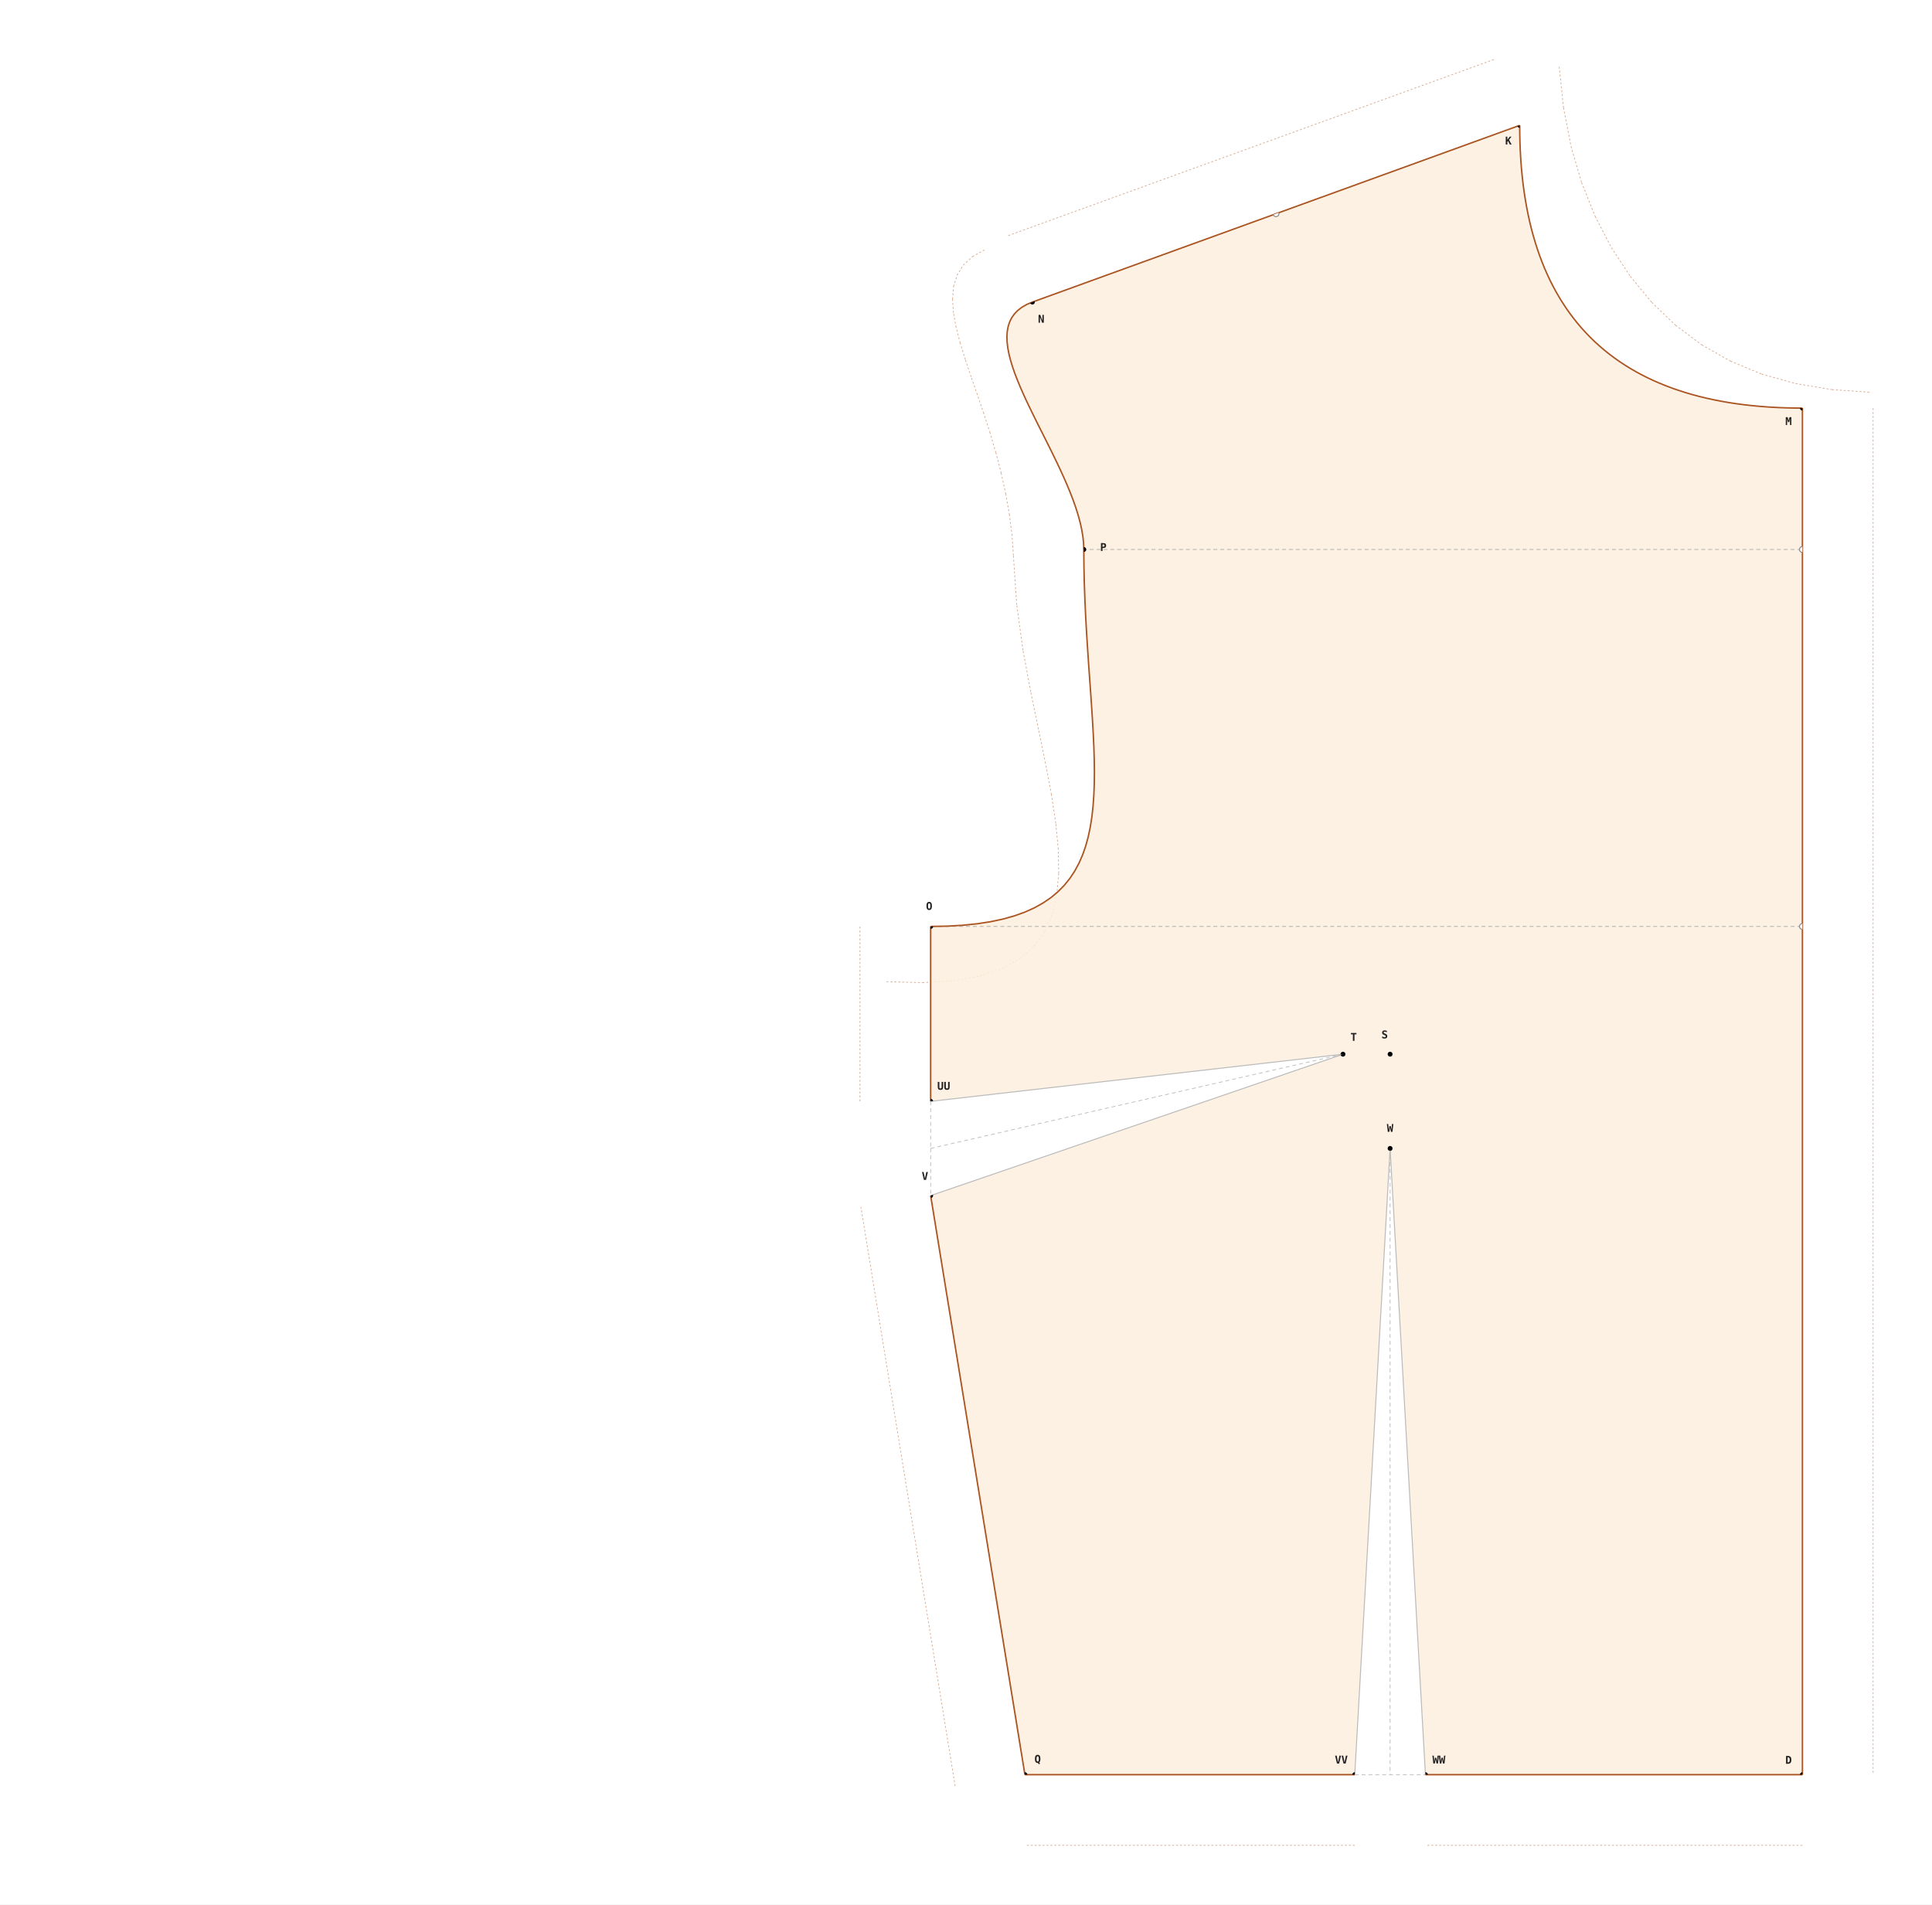
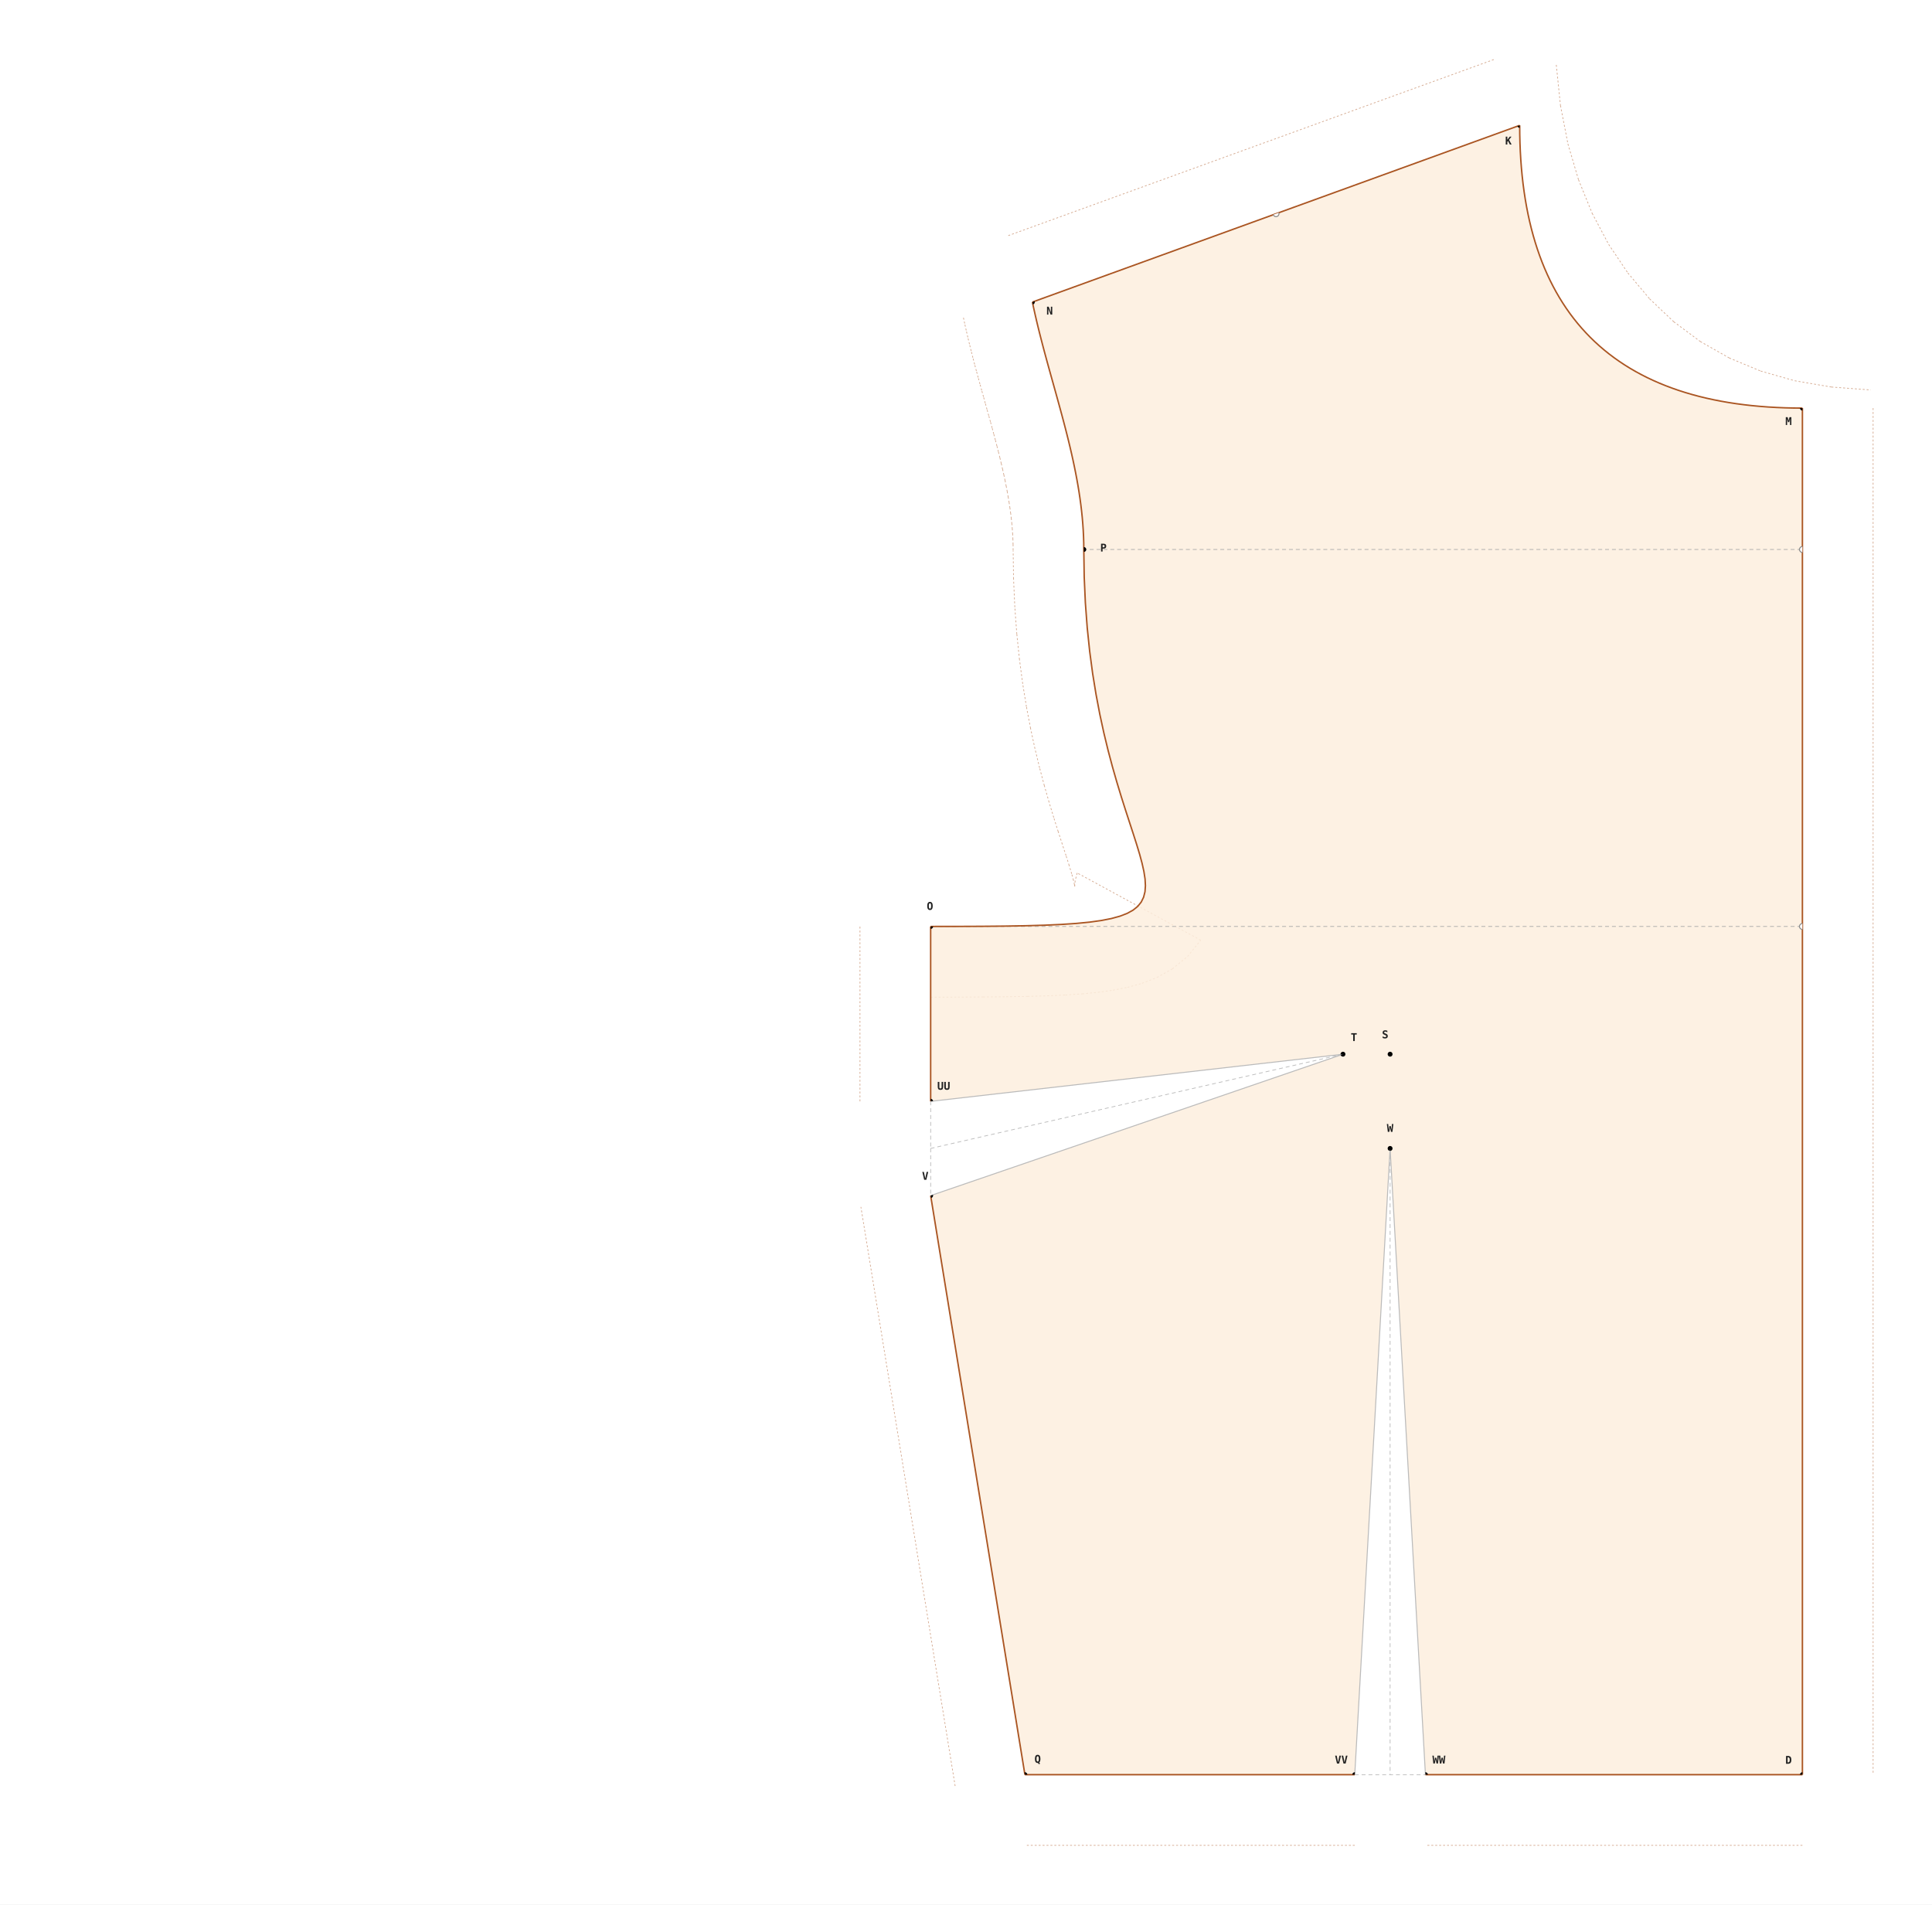
<svg xmlns="http://www.w3.org/2000/svg" width="1968" height="1940" viewBox="0 0 1968 1940">
  <rect width="100%" height="100%" fill="white" />
  <defs>
    <clipPath id="bodice-clip">
-       <path d="M 1836.00,415.69 L 1836.00,1807.69 L 1452.00,1807.69 L 1416.00,1169.84 L 1380.00,1807.69 L 1044.00,1807.69 L 948.00,1217.84 L 1368.00,1073.84 L 948.00,1121.84 L 948.00,943.69 L 964.95,943.38 L 980.76,942.47 L 995.45,940.96 L 1009.08,938.85 L 1021.67,936.17 L 1033.27,932.91 L 1043.91,929.09 L 1053.63,924.72 L 1062.47,919.79 L 1070.47,914.33 L 1077.66,908.33 L 1084.07,901.82 L 1089.76,894.79 L 1094.75,887.26 L 1099.09,879.23 L 1102.81,870.71 L 1105.94,861.71 L 1108.53,852.24 L 1110.62,842.31 L 1112.24,831.92 L 1113.43,821.09 L 1114.22,809.83 L 1114.66,798.13 L 1114.78,786.02 L 1114.62,773.49 L 1114.21,760.56 L 1113.61,747.24 L 1112.83,733.53 L 1111.92,719.44 L 1110.93,704.98 L 1109.87,690.17 L 1108.80,675.00 L 1107.76,659.49 L 1106.76,643.64 L 1105.87,627.47 L 1105.11,610.98 L 1104.52,594.18 L 1104.14,577.08 L 1104.00,559.69 L 1103.74,552.99 L 1103.00,546.11 L 1101.80,539.05 L 1100.18,531.85 L 1098.17,524.50 L 1095.82,517.04 L 1093.15,509.46 L 1090.20,501.80 L 1087.01,494.07 L 1083.61,486.28 L 1080.03,478.45 L 1076.32,470.59 L 1072.50,462.72 L 1068.61,454.86 L 1064.69,447.03 L 1060.77,439.23 L 1056.89,431.49 L 1053.08,423.82 L 1049.37,416.24 L 1045.81,408.76 L 1042.42,401.40 L 1039.24,394.17 L 1036.32,387.10 L 1033.67,380.20 L 1031.34,373.47 L 1029.36,366.95 L 1027.77,360.65 L 1026.60,354.58 L 1025.89,348.75 L 1025.67,343.19 L 1025.98,337.91 L 1026.85,332.93 L 1028.31,328.26 L 1030.41,323.91 L 1033.18,319.91 L 1036.65,316.28 L 1040.86,313.02 L 1045.84,310.15 L 1051.63,307.69 L 1548.00,127.69 Q 1548.00,415.69 1836.00,415.69 Z" />
+       <path d="M 1836.00,415.69 L 1836.00,1807.69 L 1452.00,1807.69 L 1416.00,1169.84 L 1380.00,1807.69 L 1044.00,1807.69 L 948.00,1217.84 L 1368.00,1073.84 L 948.00,1121.84 L 948.00,943.69 L 975.54,943.66 L 1000.84,943.55 L 1023.98,943.33 L 1045.03,942.96 L 1064.08,942.41 L 1081.21,941.63 L 1096.50,940.60 L 1110.04,939.27 L 1121.90,937.62 L 1132.17,935.60 L 1140.93,933.19 L 1148.26,930.34 L 1154.24,927.03 L 1158.95,923.21 L 1162.48,918.84 L 1164.90,913.90 L 1166.31,908.36 L 1166.77,902.16 L 1166.38,895.28 L 1165.21,887.68 L 1163.34,879.33 L 1160.87,870.19 L 1157.86,860.23 L 1154.40,849.40 L 1150.57,837.68 L 1146.45,825.03 L 1142.13,811.42 L 1137.69,796.80 L 1133.20,781.14 L 1128.75,764.41 L 1124.43,746.57 L 1120.31,727.59 L 1116.47,707.42 L 1113.00,686.05 L 1109.98,663.42 L 1107.49,639.50 L 1105.60,614.27 L 1104.41,587.67 L 1104.00,559.69 L 1103.93,553.09 L 1103.73,546.52 L 1103.40,539.95 L 1102.95,533.40 L 1102.39,526.85 L 1101.71,520.32 L 1100.93,513.81 L 1100.04,507.30 L 1099.07,500.80 L 1098.00,494.31 L 1096.84,487.83 L 1095.61,481.35 L 1094.30,474.89 L 1092.93,468.43 L 1091.49,461.98 L 1089.99,455.53 L 1088.44,449.09 L 1086.84,442.66 L 1085.20,436.23 L 1083.52,429.80 L 1081.81,423.38 L 1080.07,416.96 L 1078.31,410.54 L 1076.54,404.12 L 1074.76,397.70 L 1072.97,391.29 L 1071.18,384.87 L 1069.39,378.46 L 1067.62,372.04 L 1065.86,365.62 L 1064.12,359.20 L 1062.41,352.78 L 1060.74,346.35 L 1059.09,339.92 L 1057.49,333.48 L 1055.94,327.04 L 1054.45,320.60 L 1053.01,314.15 L 1051.63,307.69 L 1548.00,127.69 Q 1548.00,415.69 1836.00,415.69 Z" />
    </clipPath>
  </defs>
-   <path d="M 1908.00,415.69 L 1908.00,1807.69 M 1836.00,1879.69 L 1452.00,1879.69 M 1380.00,1879.69 L 1044.00,1879.69 M 972.94,1819.25 L 876.94,1229.41 M 876.00,1121.84 L 876.00,943.69 M 903.06,999.94 L 939.60,1000.92 M 939.60,1000.92 L 971.20,998.96 M 971.20,998.96 L 998.10,994.16 M 998.10,994.16 L 1020.56,986.64 M 1020.56,986.64 L 1038.87,976.50 M 1038.87,976.50 L 1053.32,963.83 M 1053.32,963.83 L 1064.20,948.74 M 1064.20,948.74 L 1071.82,931.29 M 1071.82,931.29 L 1076.48,911.53 M 1076.48,911.53 L 1078.44,889.49 M 1078.44,889.49 L 1078.01,865.17 M 1078.01,865.17 L 1075.44,838.50 M 1075.44,838.50 L 1071.01,809.38 M 1071.01,809.38 L 1065.01,777.59 M 1065.01,777.59 L 1057.80,742.80 M 1057.80,742.80 L 1049.89,704.58 M 1049.89,704.58 L 1042.09,662.43 M 1042.09,662.43 L 1035.66,616.03 M 1035.66,616.03 L 1032.26,565.75 M 1032.26,565.75 L 1030.95,545.62 M 1030.95,545.62 L 1028.27,524.62 M 1028.27,524.62 L 1024.52,503.29 M 1024.52,503.29 L 1019.87,482.06 M 1019.87,482.06 L 1014.46,461.19 M 1014.46,461.19 L 1008.47,440.87 M 1008.47,440.87 L 1002.10,421.16 M 1002.10,421.16 L 995.58,402.12 M 995.58,402.12 L 989.20,383.78 M 989.20,383.78 L 983.26,366.21 M 983.26,366.21 L 978.07,349.44 M 978.07,349.44 L 973.95,333.55 M 973.95,333.55 L 971.24,318.61 M 971.24,318.61 L 970.26,304.72 M 970.26,304.72 L 971.36,291.96 M 971.36,291.96 L 974.87,280.42 M 974.87,280.42 L 981.15,270.21 M 981.15,270.21 L 990.57,261.42 M 990.57,261.42 L 1003.51,254.13 M 1027.08,240.00 L 1523.45,60.00 M 1588.27,68.00 L 1592.64,109.74 M 1592.64,109.74 L 1600.27,149.04 M 1600.27,149.04 L 1611.06,185.92 M 1611.06,185.92 L 1624.85,220.38 M 1624.85,220.38 L 1641.46,252.32 M 1641.46,252.32 L 1660.73,281.59 M 1660.73,281.59 L 1682.52,307.98 M 1682.52,307.98 L 1706.77,331.27 M 1706.77,331.27 L 1733.49,351.28 M 1733.49,351.28 L 1762.72,367.88 M 1762.72,367.88 L 1794.53,381.02 M 1794.53,381.02 L 1829.00,390.67 M 1829.00,390.67 L 1866.20,396.86 M 1866.20,396.86 L 1906.19,399.65" fill="none" stroke="#aa5522" stroke-width="0.75" stroke-dasharray="2 2" opacity="0.5" />
-   <path d="M 1836.00,415.69 L 1836.00,1807.69 L 1452.00,1807.69 L 1416.00,1169.84 L 1380.00,1807.69 L 1044.00,1807.69 L 948.00,1217.84 L 1368.00,1073.84 L 948.00,1121.84 L 948.00,943.69 L 964.95,943.38 L 980.76,942.47 L 995.45,940.96 L 1009.08,938.85 L 1021.67,936.17 L 1033.27,932.91 L 1043.91,929.09 L 1053.63,924.72 L 1062.47,919.79 L 1070.47,914.33 L 1077.66,908.33 L 1084.07,901.82 L 1089.76,894.79 L 1094.75,887.26 L 1099.09,879.23 L 1102.81,870.71 L 1105.94,861.71 L 1108.53,852.24 L 1110.62,842.31 L 1112.24,831.92 L 1113.43,821.09 L 1114.22,809.83 L 1114.66,798.13 L 1114.78,786.02 L 1114.62,773.49 L 1114.21,760.56 L 1113.61,747.24 L 1112.83,733.53 L 1111.92,719.44 L 1110.93,704.98 L 1109.87,690.17 L 1108.80,675.00 L 1107.76,659.49 L 1106.76,643.64 L 1105.87,627.47 L 1105.11,610.98 L 1104.52,594.18 L 1104.14,577.08 L 1104.00,559.69 L 1103.74,552.99 L 1103.00,546.11 L 1101.80,539.05 L 1100.18,531.85 L 1098.17,524.50 L 1095.82,517.04 L 1093.15,509.46 L 1090.20,501.80 L 1087.01,494.07 L 1083.61,486.28 L 1080.03,478.45 L 1076.32,470.59 L 1072.50,462.72 L 1068.61,454.86 L 1064.69,447.03 L 1060.77,439.23 L 1056.89,431.49 L 1053.08,423.82 L 1049.37,416.24 L 1045.81,408.76 L 1042.42,401.40 L 1039.24,394.17 L 1036.32,387.10 L 1033.67,380.20 L 1031.34,373.47 L 1029.36,366.95 L 1027.77,360.65 L 1026.60,354.58 L 1025.89,348.75 L 1025.67,343.19 L 1025.98,337.91 L 1026.85,332.93 L 1028.31,328.26 L 1030.41,323.91 L 1033.18,319.91 L 1036.65,316.28 L 1040.86,313.02 L 1045.84,310.15 L 1051.63,307.69 L 1548.00,127.69 Q 1548.00,415.69 1836.00,415.69 Z" fill="#fdeede" stroke="none" opacity="0.85" />
+   <path d="M 1908.00,415.69 L 1908.00,1807.69 M 1836.00,1879.69 L 1452.00,1879.69 M 1380.00,1879.69 L 1044.00,1879.69 M 972.94,1819.25 L 876.94,1229.41 M 876.00,1121.84 L 876.00,943.69 M 948.07,1015.69 L 975.73,1015.66 M 975.73,1015.66 L 1001.33,1015.55 M 1001.33,1015.55 L 1024.94,1015.33 M 1024.94,1015.33 L 1046.69,1014.94 M 1046.69,1014.94 L 1066.73,1014.36 M 1066.73,1014.36 L 1085.22,1013.52 M 1085.22,1013.52 L 1102.37,1012.36 M 1102.37,1012.36 L 1118.42,1010.78 M 1118.42,1010.78 L 1133.67,1008.65 M 1133.67,1008.65 L 1148.49,1005.73 M 1148.49,1005.73 L 1163.31,1001.62 M 1163.31,1001.62 L 1178.52,995.68 M 1178.52,995.68 L 1194.21,986.91 M 1194.21,986.91 L 1209.68,974.30 M 1209.68,974.30 L 1223.11,957.67 M 1223.11,957.67 L 1097.27,889.21 M 1097.27,889.21 L 1095.20,897.04 M 1095.20,897.04 L 1094.77,901.77 M 1094.77,901.77 L 1094.80,903.01 M 1094.80,903.01 L 1094.48,901.15 M 1094.48,901.15 L 1093.47,896.69 M 1093.47,896.69 L 1091.67,890.07 M 1091.67,890.07 L 1089.11,881.63 M 1089.11,881.63 L 1085.89,871.55 M 1085.89,871.55 L 1082.11,860.00 M 1082.11,860.00 L 1077.90,847.05 M 1077.90,847.05 L 1073.37,832.76 M 1073.37,832.76 L 1068.63,817.17 M 1068.63,817.17 L 1063.79,800.28 M 1063.79,800.28 L 1058.97,782.12 M 1058.97,782.12 L 1054.25,762.67 M 1054.25,762.67 L 1049.75,741.93 M 1049.75,741.93 L 1045.56,719.90 M 1045.56,719.90 L 1041.77,696.56 M 1041.77,696.56 L 1038.48,671.89 M 1038.48,671.89 L 1035.77,645.89 M 1035.77,645.89 L 1033.73,618.53 M 1033.73,618.53 L 1032.45,589.79 M 1032.45,589.79 L 1032.01,560.75 M 1032.00,560.43 L 1031.95,554.56 M 1031.95,554.56 L 1031.79,549.40 M 1031.79,549.40 L 1031.53,544.21 M 1031.53,544.21 L 1031.17,538.96 M 1031.17,538.96 L 1030.71,533.67 M 1030.71,533.67 L 1030.16,528.33 M 1030.16,528.33 L 1029.51,522.94 M 1029.51,522.94 L 1028.77,517.50 M 1028.77,517.50 L 1027.94,512.01 M 1027.94,512.01 L 1027.03,506.47 M 1027.03,506.47 L 1026.03,500.88 M 1026.03,500.88 L 1024.96,495.23 M 1024.96,495.23 L 1023.81,489.53 M 1023.81,489.53 L 1022.58,483.78 M 1022.58,483.78 L 1021.28,477.97 M 1021.28,477.97 L 1019.92,472.12 M 1019.92,472.12 L 1018.50,466.20 M 1018.50,466.20 L 1017.02,460.24 M 1017.02,460.24 L 1015.48,454.23 M 1015.48,454.23 L 1013.90,448.16 M 1013.90,448.16 L 1012.27,442.04 M 1012.27,442.04 L 1010.60,435.86 M 1010.60,435.86 L 1008.89,429.64 M 1008.89,429.64 L 1007.16,423.36 M 1007.16,423.36 L 1005.39,417.02 M 1005.39,417.02 L 1003.61,410.63 M 1003.61,410.63 L 1001.82,404.19 M 1001.82,404.19 L 1000.01,397.69 M 1000.01,397.69 L 998.20,391.14 M 998.20,391.14 L 996.39,384.53 M 996.39,384.53 L 994.58,377.86 M 994.58,377.86 L 992.79,371.13 M 992.79,371.13 L 991.02,364.35 M 991.02,364.35 L 989.27,357.50 M 989.27,357.50 L 987.56,350.59 M 987.56,350.59 L 985.88,343.62 M 985.88,343.62 L 984.24,336.59 M 984.24,336.59 L 982.66,329.49 M 982.66,329.49 L 981.21,322.69 M 1027.08,240.00 L 1523.45,60.00 M 1585.29,66.09 L 1589.55,107.54 M 1589.55,107.54 L 1597.12,146.53 M 1597.12,146.53 L 1607.92,183.09 M 1607.92,183.09 L 1621.82,217.24 M 1621.82,217.24 L 1638.64,248.94 M 1638.64,248.94 L 1658.20,278.05 M 1658.20,278.05 L 1680.32,304.38 M 1680.32,304.38 L 1704.92,327.71 M 1704.92,327.71 L 1731.95,347.84 M 1731.95,347.84 L 1761.46,364.62 M 1761.46,364.62 L 1793.50,377.96 M 1793.50,377.96 L 1828.15,387.83 M 1828.15,387.83 L 1865.50,394.23 M 1865.50,394.23 L 1905.59,397.21" fill="none" stroke="#aa5522" stroke-width="0.75" stroke-dasharray="2 2" opacity="0.5" />
+   <path d="M 1836.00,415.69 L 1836.00,1807.69 L 1452.00,1807.69 L 1416.00,1169.84 L 1380.00,1807.69 L 1044.00,1807.69 L 948.00,1217.84 L 1368.00,1073.84 L 948.00,1121.84 L 948.00,943.69 L 975.54,943.66 L 1000.84,943.55 L 1023.98,943.33 L 1045.03,942.96 L 1064.08,942.41 L 1081.21,941.63 L 1096.50,940.60 L 1110.04,939.27 L 1121.90,937.62 L 1132.17,935.60 L 1140.93,933.19 L 1148.26,930.34 L 1154.24,927.03 L 1158.95,923.21 L 1162.48,918.84 L 1164.90,913.90 L 1166.31,908.36 L 1166.77,902.16 L 1166.38,895.28 L 1165.21,887.68 L 1163.34,879.33 L 1160.87,870.19 L 1157.86,860.23 L 1154.40,849.40 L 1150.57,837.68 L 1146.45,825.03 L 1142.13,811.42 L 1137.69,796.80 L 1133.20,781.14 L 1128.75,764.41 L 1124.43,746.57 L 1120.31,727.59 L 1116.47,707.42 L 1113.00,686.05 L 1109.98,663.42 L 1107.49,639.50 L 1105.60,614.27 L 1104.41,587.67 L 1104.00,559.69 L 1103.93,553.09 L 1103.73,546.52 L 1103.40,539.95 L 1102.95,533.40 L 1102.39,526.85 L 1101.71,520.32 L 1100.93,513.81 L 1100.04,507.30 L 1099.07,500.80 L 1098.00,494.31 L 1096.84,487.83 L 1095.61,481.35 L 1094.30,474.89 L 1092.93,468.43 L 1091.49,461.98 L 1089.99,455.53 L 1088.44,449.09 L 1086.84,442.66 L 1085.20,436.23 L 1083.52,429.80 L 1081.81,423.38 L 1080.07,416.96 L 1078.31,410.54 L 1076.54,404.12 L 1074.76,397.70 L 1072.97,391.29 L 1071.18,384.87 L 1069.39,378.46 L 1067.62,372.04 L 1065.86,365.62 L 1064.12,359.20 L 1062.41,352.78 L 1060.74,346.35 L 1059.09,339.92 L 1057.49,333.48 L 1055.94,327.04 L 1054.45,320.60 L 1053.01,314.15 L 1051.63,307.69 L 1548.00,127.69 Q 1548.00,415.69 1836.00,415.69 Z" fill="#fdeede" stroke="none" opacity="0.85" />
  <g clip-path="url(#bodice-clip)">
    <line x1="948.0" y1="175.7" x2="948.0" y2="1807.7" stroke="#aaa" stroke-width="0.75" stroke-dasharray="4 3" />
    <line x1="60.0" y1="559.7" x2="1836.0" y2="559.7" stroke="#aaa" stroke-width="0.75" stroke-dasharray="4 3" />
    <line x1="60.0" y1="943.7" x2="1836.0" y2="943.7" stroke="#aaa" stroke-width="0.75" stroke-dasharray="4 3" />
    <line x1="60.0" y1="1701.8" x2="804.0" y2="1701.8" stroke="#aaa" stroke-width="0.75" stroke-dasharray="4 3" />
  </g>
  <g>
    <line x1="948.0" y1="1121.8" x2="948.0" y2="1169.8" stroke="#bbb" stroke-width="0.75" stroke-dasharray="4 3" />
    <line x1="948.0" y1="1169.8" x2="948.0" y2="1217.8" stroke="#bbb" stroke-width="0.75" stroke-dasharray="4 3" />
    <line x1="948.0" y1="1169.8" x2="1368.0" y2="1073.8" stroke="#bbb" stroke-width="0.75" stroke-dasharray="4 3" />
    <line x1="1380.0" y1="1807.7" x2="1452.0" y2="1807.7" stroke="#bbb" stroke-width="0.75" stroke-dasharray="4 3" />
    <line x1="1416.0" y1="1169.8" x2="1416.0" y2="1807.7" stroke="#bbb" stroke-width="0.75" stroke-dasharray="4 3" />
  </g>
-   <path d="M 1836.00,415.69 L 1836.00,1807.69 M 1836.00,1807.69 L 1452.00,1807.69 M 1380.00,1807.69 L 1044.00,1807.69 M 1044.00,1807.69 L 948.00,1217.84 M 948.00,1121.84 L 948.00,943.69 M 948.00,943.69 L 964.95,943.38 L 980.76,942.47 L 995.45,940.96 L 1009.08,938.85 L 1021.67,936.17 L 1033.27,932.91 L 1043.91,929.09 L 1053.63,924.72 L 1062.47,919.79 L 1070.47,914.33 L 1077.66,908.33 L 1084.07,901.82 L 1089.76,894.79 L 1094.75,887.26 L 1099.09,879.23 L 1102.81,870.71 L 1105.94,861.71 L 1108.53,852.24 L 1110.62,842.31 L 1112.24,831.92 L 1113.43,821.09 L 1114.22,809.83 L 1114.66,798.13 L 1114.78,786.02 L 1114.62,773.49 L 1114.21,760.56 L 1113.61,747.24 L 1112.83,733.53 L 1111.92,719.44 L 1110.93,704.98 L 1109.87,690.17 L 1108.80,675.00 L 1107.76,659.49 L 1106.76,643.64 L 1105.87,627.47 L 1105.11,610.98 L 1104.52,594.18 L 1104.14,577.08 L 1104.00,559.69 M 1104.00,559.69 L 1103.74,552.99 L 1103.00,546.11 L 1101.80,539.05 L 1100.18,531.85 L 1098.17,524.50 L 1095.82,517.04 L 1093.15,509.46 L 1090.20,501.80 L 1087.01,494.07 L 1083.61,486.28 L 1080.03,478.45 L 1076.32,470.59 L 1072.50,462.72 L 1068.61,454.86 L 1064.69,447.03 L 1060.77,439.23 L 1056.89,431.49 L 1053.08,423.82 L 1049.37,416.24 L 1045.81,408.76 L 1042.42,401.40 L 1039.24,394.17 L 1036.32,387.10 L 1033.67,380.20 L 1031.34,373.47 L 1029.36,366.95 L 1027.77,360.65 L 1026.60,354.58 L 1025.89,348.75 L 1025.67,343.19 L 1025.98,337.91 L 1026.85,332.93 L 1028.31,328.26 L 1030.41,323.91 L 1033.18,319.91 L 1036.65,316.28 L 1040.86,313.02 L 1045.84,310.15 L 1051.63,307.69 M 1051.63,307.69 L 1548.00,127.69 M 1548.00,127.69 Q 1548.00,415.69 1836.00,415.69" fill="none" stroke="#aa5522" stroke-width="1.5" stroke-linejoin="round" />
+   <path d="M 1836.00,415.69 L 1836.00,1807.69 M 1836.00,1807.69 L 1452.00,1807.69 M 1380.00,1807.69 L 1044.00,1807.69 M 1044.00,1807.69 L 948.00,1217.84 M 948.00,1121.84 L 948.00,943.69 M 948.00,943.69 L 975.54,943.66 L 1000.84,943.55 L 1023.98,943.33 L 1045.03,942.96 L 1064.08,942.41 L 1081.21,941.63 L 1096.50,940.60 L 1110.04,939.27 L 1121.90,937.62 L 1132.17,935.60 L 1140.93,933.19 L 1148.26,930.34 L 1154.24,927.03 L 1158.95,923.21 L 1162.48,918.84 L 1164.90,913.90 L 1166.31,908.36 L 1166.77,902.16 L 1166.38,895.28 L 1165.21,887.68 L 1163.34,879.33 L 1160.87,870.19 L 1157.86,860.23 L 1154.40,849.40 L 1150.57,837.68 L 1146.45,825.03 L 1142.13,811.42 L 1137.69,796.80 L 1133.20,781.14 L 1128.75,764.41 L 1124.43,746.57 L 1120.31,727.59 L 1116.47,707.42 L 1113.00,686.05 L 1109.98,663.42 L 1107.49,639.50 L 1105.60,614.27 L 1104.41,587.67 L 1104.00,559.69 M 1104.00,559.69 L 1103.93,553.09 L 1103.73,546.52 L 1103.40,539.95 L 1102.95,533.40 L 1102.39,526.85 L 1101.71,520.32 L 1100.93,513.81 L 1100.04,507.30 L 1099.07,500.80 L 1098.00,494.31 L 1096.84,487.83 L 1095.61,481.35 L 1094.30,474.89 L 1092.93,468.43 L 1091.49,461.98 L 1089.99,455.53 L 1088.44,449.09 L 1086.84,442.66 L 1085.20,436.23 L 1083.52,429.80 L 1081.81,423.38 L 1080.07,416.96 L 1078.31,410.54 L 1076.54,404.12 L 1074.76,397.70 L 1072.97,391.29 L 1071.18,384.87 L 1069.39,378.46 L 1067.62,372.04 L 1065.86,365.62 L 1064.12,359.20 L 1062.41,352.78 L 1060.74,346.35 L 1059.09,339.92 L 1057.49,333.48 L 1055.94,327.04 L 1054.45,320.60 L 1053.01,314.15 L 1051.63,307.69 M 1051.63,307.69 L 1548.00,127.69 M 1548.00,127.69 Q 1548.00,415.69 1836.00,415.69" fill="none" stroke="#aa5522" stroke-width="1.5" stroke-linejoin="round" />
  <path d="M 1452.00,1807.69 L 1416.00,1169.84 M 1416.00,1169.84 L 1380.00,1807.69 M 948.00,1217.84 L 1368.00,1073.84 M 1368.00,1073.84 L 948.00,1121.84" fill="none" stroke="#bbb" stroke-width="1" stroke-linejoin="round" />
  <g clip-path="url(#bodice-clip)">
    <circle cx="60.0" cy="1807.7" r="3" fill="white" stroke="#888" stroke-width="1" />
    <circle cx="1836.0" cy="175.7" r="3" fill="white" stroke="#888" stroke-width="1" />
    <circle cx="948.0" cy="175.7" r="3" fill="white" stroke="#888" stroke-width="1" />
    <circle cx="948.0" cy="1807.7" r="3" fill="white" stroke="#888" stroke-width="1" />
    <circle cx="60.0" cy="559.7" r="3" fill="white" stroke="#888" stroke-width="1" />
    <circle cx="1836.0" cy="559.7" r="3" fill="white" stroke="#888" stroke-width="1" />
    <circle cx="60.0" cy="943.7" r="3" fill="white" stroke="#888" stroke-width="1" />
    <circle cx="1836.0" cy="943.7" r="3" fill="white" stroke="#888" stroke-width="1" />
    <circle cx="1299.8" cy="217.7" r="3" fill="white" stroke="#888" stroke-width="1" />
    <circle cx="948.0" cy="1169.8" r="3" fill="white" stroke="#888" stroke-width="1" />
    <circle cx="804.0" cy="1807.7" r="3" fill="white" stroke="#888" stroke-width="1" />
    <circle cx="732.0" cy="271.7" r="3" fill="white" stroke="#888" stroke-width="1" />
    <circle cx="1836.0" cy="1807.7" r="2.5" fill="black" />
    <circle cx="1836.0" cy="415.7" r="2.5" fill="black" />
    <circle cx="1548.0" cy="127.7" r="2.5" fill="black" />
    <circle cx="1051.6" cy="307.7" r="2.5" fill="black" />
    <circle cx="1104.0" cy="559.7" r="2.5" fill="black" />
    <circle cx="948.0" cy="943.7" r="2.5" fill="black" />
    <circle cx="1044.0" cy="1807.7" r="2.5" fill="black" />
    <circle cx="1368.0" cy="1073.8" r="2.5" fill="black" />
    <circle cx="948.0" cy="1217.8" r="2.5" fill="black" />
    <circle cx="1416.0" cy="1169.8" r="2.5" fill="black" />
    <circle cx="948.0" cy="1121.8" r="2.5" fill="black" />
    <circle cx="1380.0" cy="1807.7" r="2.5" fill="black" />
    <circle cx="1452.0" cy="1807.7" r="2.5" fill="black" />
    <circle cx="1416.0" cy="1073.8" r="2.5" fill="black" />
  </g>
  <text x="1821.9" y="1793.5" font-family="monospace" font-size="11" fill="#222" font-weight="bold" text-anchor="middle" dominant-baseline="middle">D</text>
  <text x="1821.9" y="429.8" font-family="monospace" font-size="11" fill="#222" font-weight="bold" text-anchor="middle" dominant-baseline="middle">M</text>
  <text x="1536.5" y="144.1" font-family="monospace" font-size="11" fill="#222" font-weight="bold" text-anchor="middle" dominant-baseline="middle">K</text>
-   <text x="1060.6" y="325.6" font-family="monospace" font-size="11" fill="#222" font-weight="bold" text-anchor="middle" dominant-baseline="middle">N</text>
-   <text x="1123.9" y="558.1" font-family="monospace" font-size="11" fill="#222" font-weight="bold" text-anchor="middle" dominant-baseline="middle">P</text>
-   <text x="946.5" y="923.7" font-family="monospace" font-size="11" fill="#222" font-weight="bold" text-anchor="middle" dominant-baseline="middle">O</text>
+   <text x="1069.2" y="317.3" font-family="monospace" font-size="11" fill="#222" font-weight="bold" text-anchor="middle" dominant-baseline="middle">N</text>
+   <text x="1124.0" y="558.7" font-family="monospace" font-size="11" fill="#222" font-weight="bold" text-anchor="middle" dominant-baseline="middle">P</text>
+   <text x="947.3" y="923.7" font-family="monospace" font-size="11" fill="#222" font-weight="bold" text-anchor="middle" dominant-baseline="middle">O</text>
  <text x="1057.0" y="1792.5" font-family="monospace" font-size="11" fill="#222" font-weight="bold" text-anchor="middle" dominant-baseline="middle">Q</text>
-   <text x="1378.9" y="1057.1" font-family="monospace" font-size="11" fill="#222" font-weight="bold" text-anchor="middle" dominant-baseline="middle">T</text>
-   <text x="942.2" y="1198.7" font-family="monospace" font-size="11" fill="#222" font-weight="bold" text-anchor="middle" dominant-baseline="middle">V</text>
+   <text x="1379.2" y="1057.3" font-family="monospace" font-size="11" fill="#222" font-weight="bold" text-anchor="middle" dominant-baseline="middle">T</text>
+   <text x="942.5" y="1198.6" font-family="monospace" font-size="11" fill="#222" font-weight="bold" text-anchor="middle" dominant-baseline="middle">V</text>
  <text x="1416.0" y="1149.8" font-family="monospace" font-size="11" fill="#222" font-weight="bold" text-anchor="middle" dominant-baseline="middle">W</text>
  <text x="961.3" y="1106.9" font-family="monospace" font-size="11" fill="#222" font-weight="bold" text-anchor="middle" dominant-baseline="middle">UU</text>
  <text x="1366.3" y="1793.2" font-family="monospace" font-size="11" fill="#222" font-weight="bold" text-anchor="middle" dominant-baseline="middle">VV</text>
  <text x="1465.7" y="1793.2" font-family="monospace" font-size="11" fill="#222" font-weight="bold" text-anchor="middle" dominant-baseline="middle">WW</text>
-   <text x="1410.5" y="1054.6" font-family="monospace" font-size="11" fill="#222" font-weight="bold" text-anchor="middle" dominant-baseline="middle">S</text>
+   <text x="1411.0" y="1054.5" font-family="monospace" font-size="11" fill="#222" font-weight="bold" text-anchor="middle" dominant-baseline="middle">S</text>
</svg>
